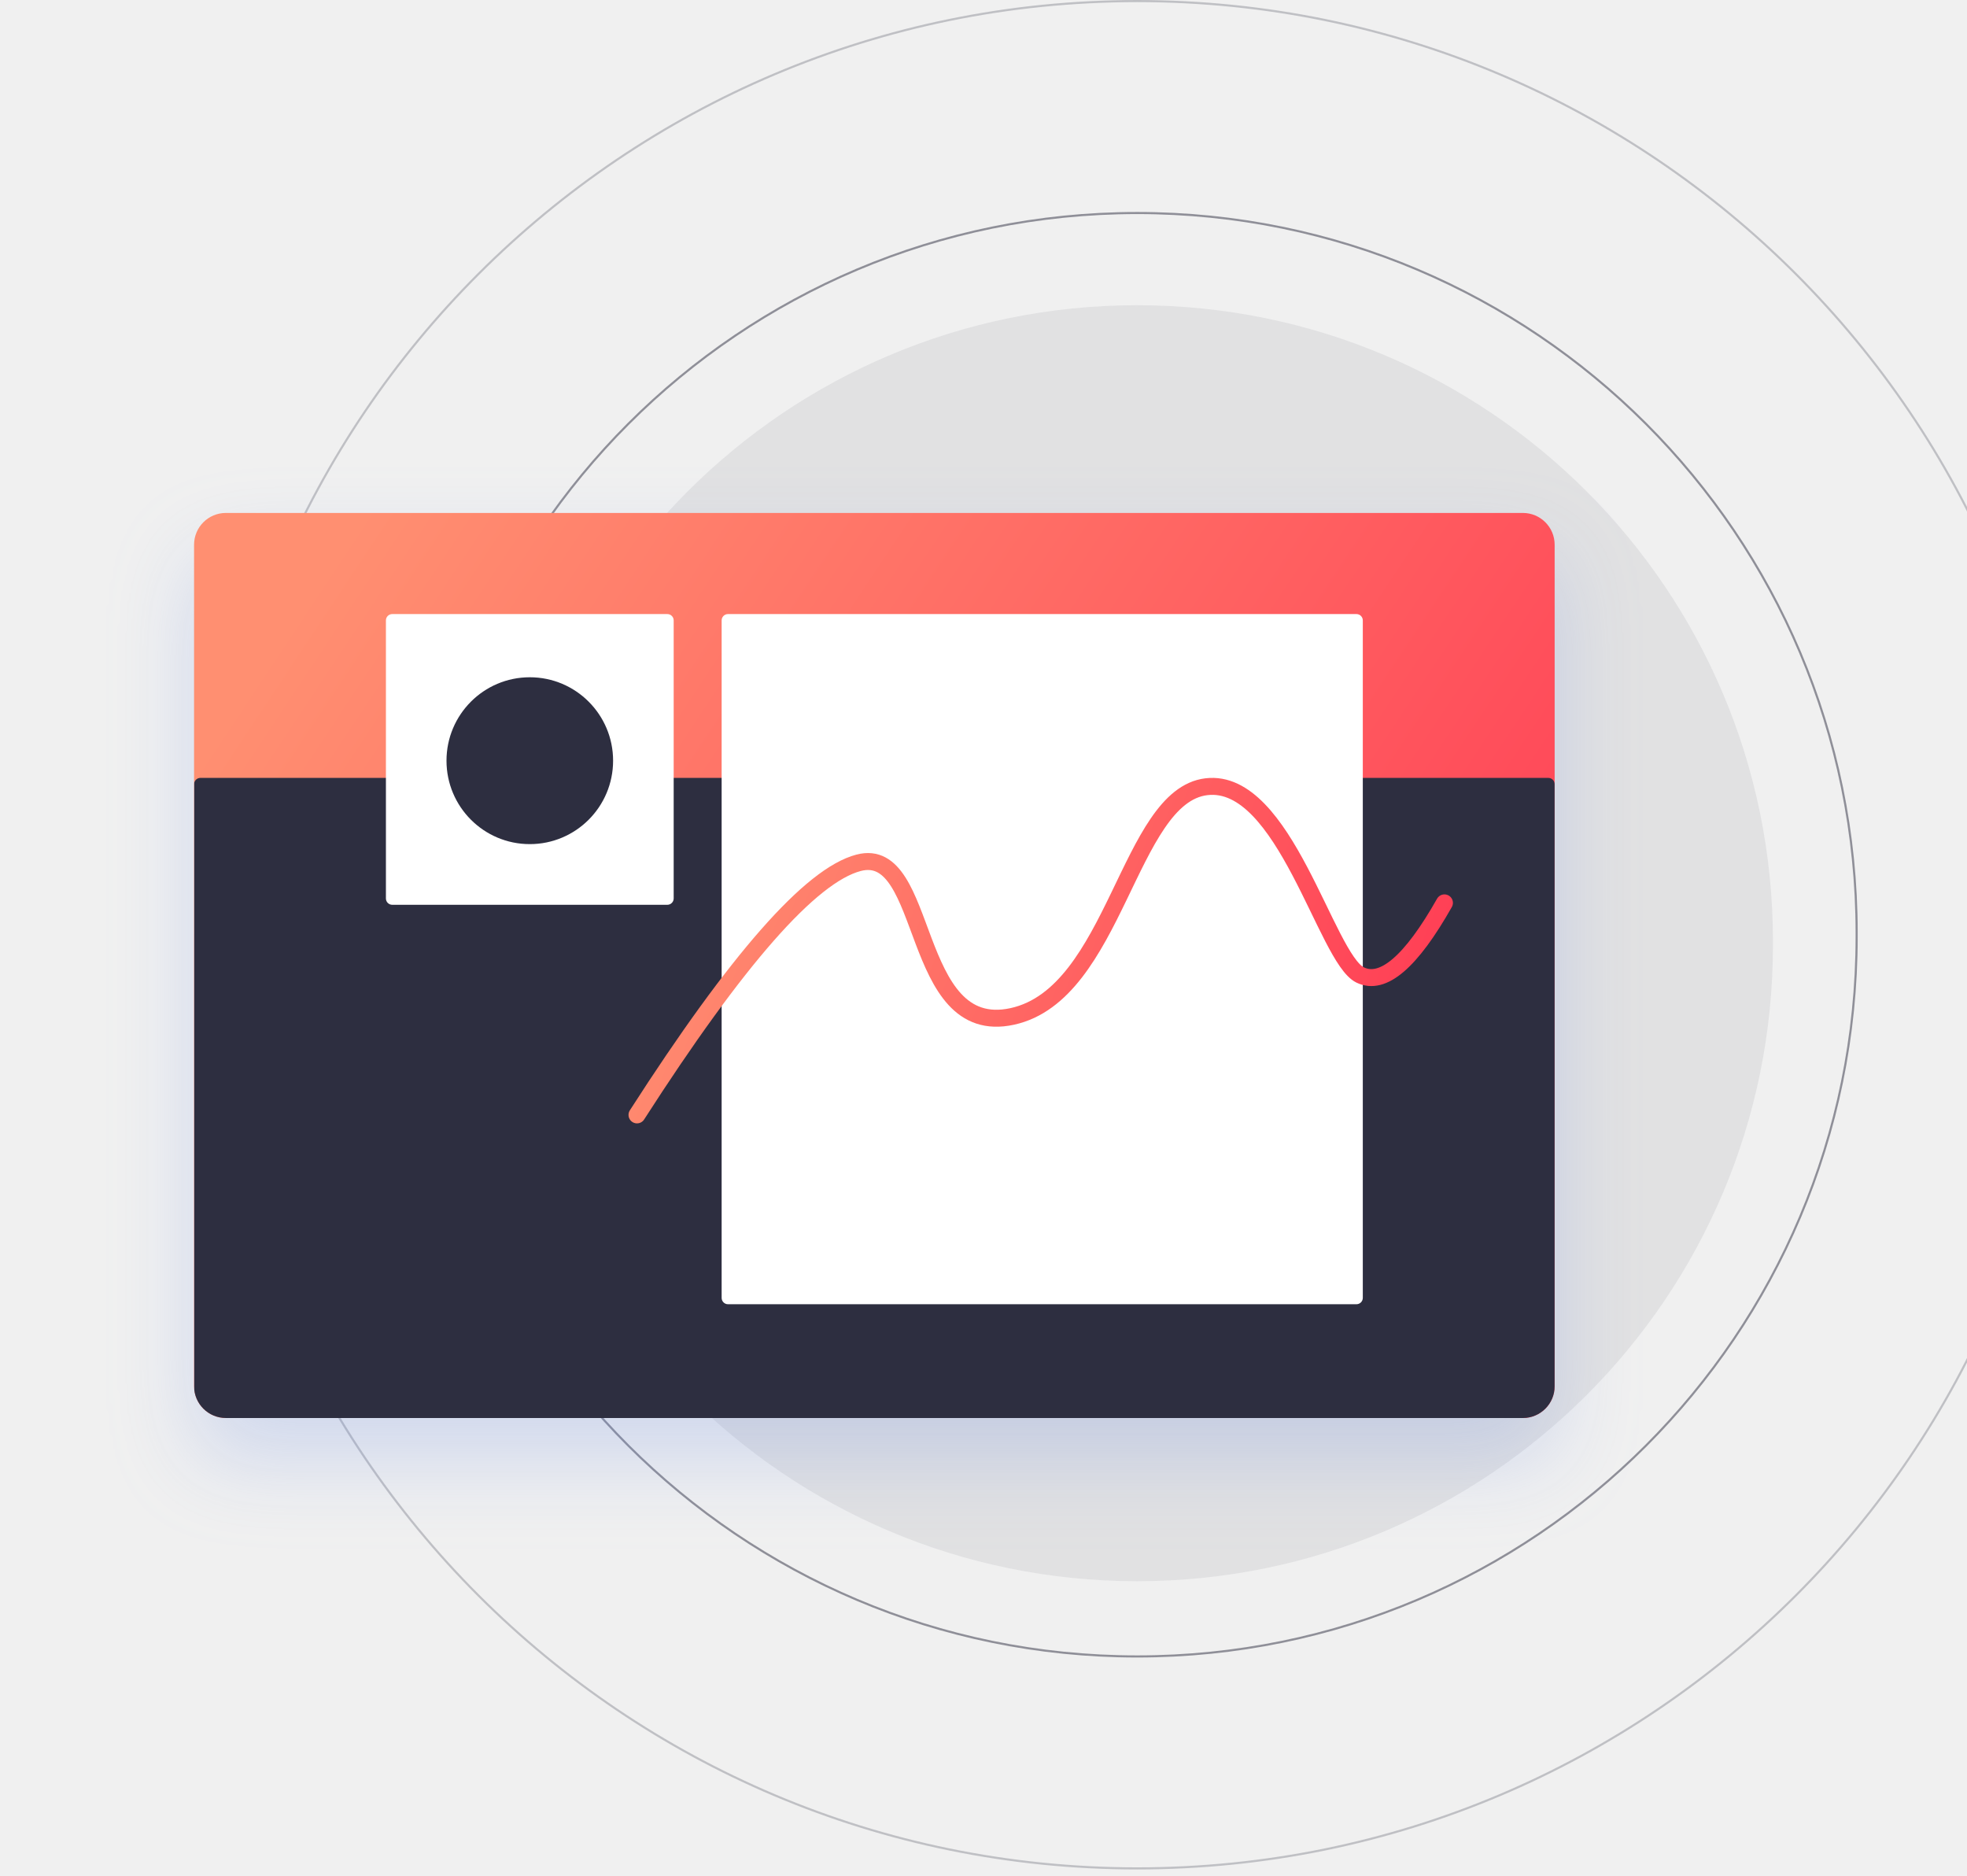
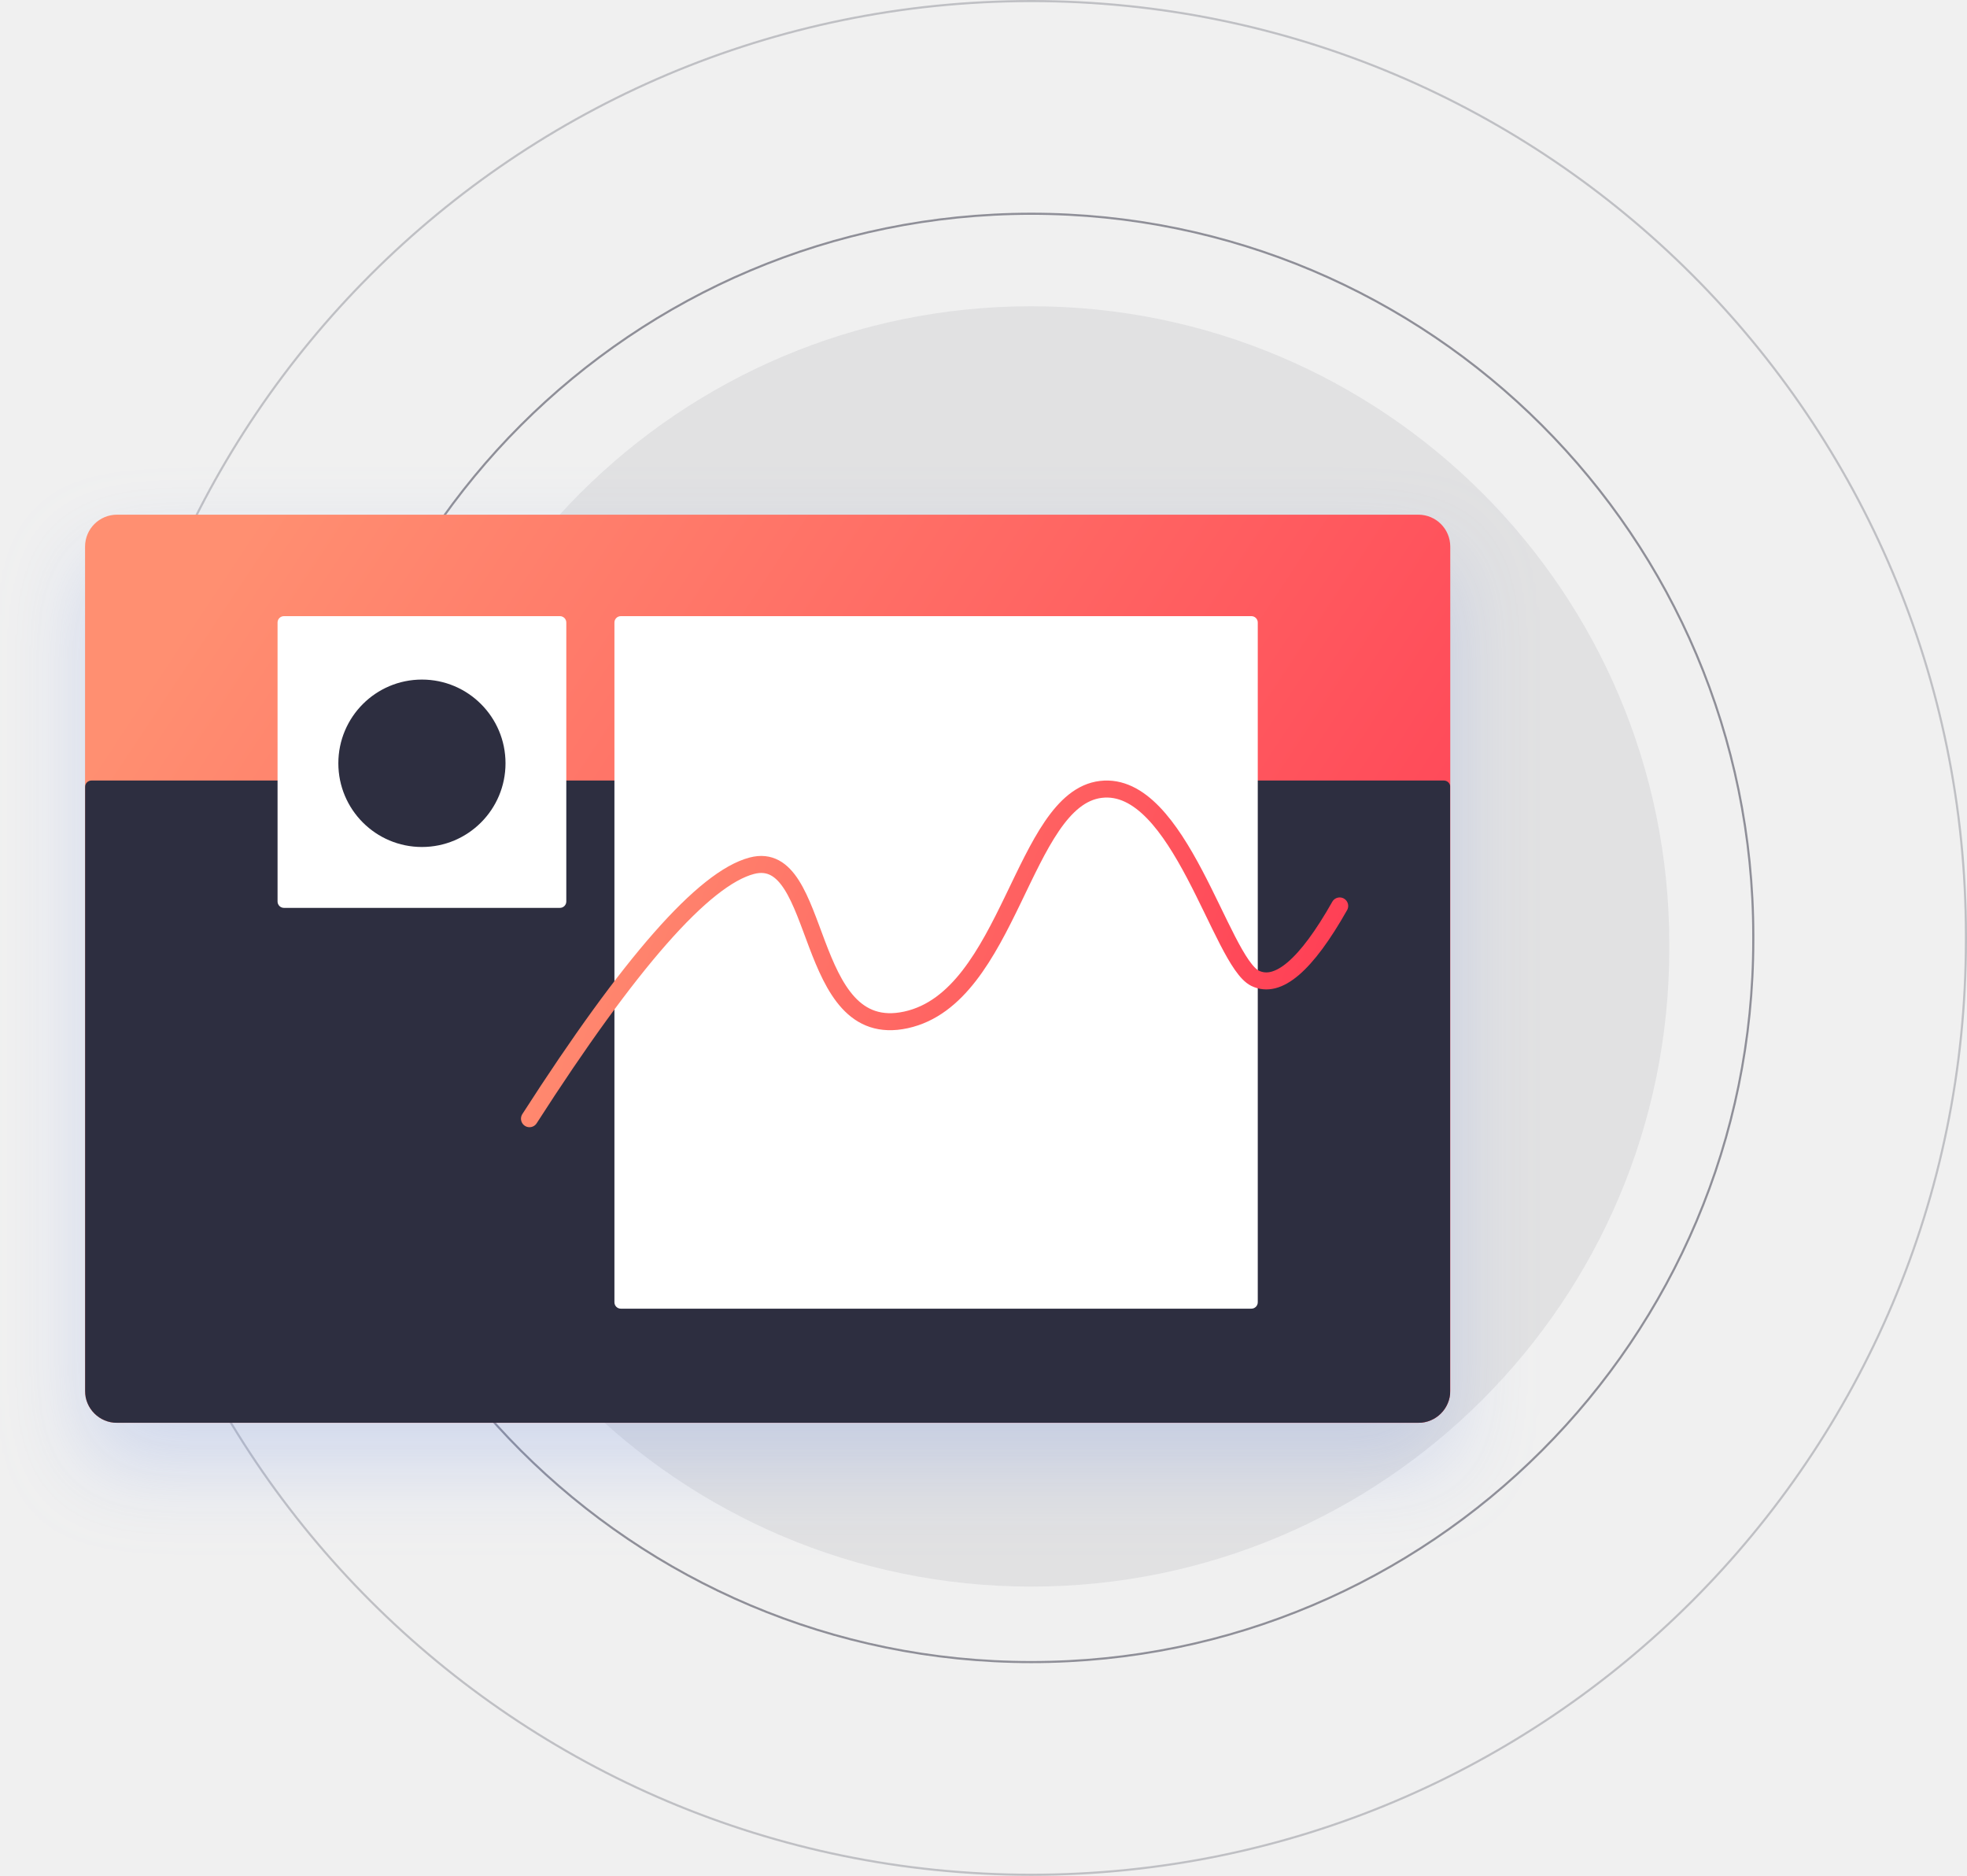
- <svg xmlns="http://www.w3.org/2000/svg" xmlns:xlink="http://www.w3.org/1999/xlink" viewBox="-30 0 885 885" width="925" height="882">
+ <svg xmlns="http://www.w3.org/2000/svg" xmlns:xlink="http://www.w3.org/1999/xlink" width="925" height="882">
  <defs>
    <linearGradient x1="0%" y1="27.881%" x2="100%" y2="72.119%" id="c">
      <stop stop-color="#FF8F71" offset="0%" />
      <stop stop-color="#FF3E55" offset="100%" />
    </linearGradient>
    <linearGradient x1="0%" y1="41.725%" x2="100%" y2="58.275%" id="e">
      <stop stop-color="#FF8F71" offset="0%" />
      <stop stop-color="#FF3E55" offset="100%" />
    </linearGradient>
    <filter x="-10.9%" y="-11.7%" width="121.8%" height="132.8%" filterUnits="objectBoundingBox" id="b">
      <feOffset dy="20" in="SourceAlpha" result="shadowOffsetOuter1" />
      <feGaussianBlur stdDeviation="20" in="shadowOffsetOuter1" result="shadowBlurOuter1" />
      <feColorMatrix values="0 0 0 0 0.422 0 0 0 0 0.554 0 0 0 0 0.894 0 0 0 0.243 0" in="shadowBlurOuter1" />
    </filter>
    <rect id="a" x="0" y="0" width="642" height="427" rx="15" />
  </defs>
  <g transform="translate(40)" fill="none" fill-rule="evenodd">
    <rect fill="#2D2E40" opacity=".08" transform="matrix(1 0 0 -1 0 890)" x="145" y="144" width="600" height="602" rx="300" />
    <rect stroke="#2D2E40" opacity=".5" transform="matrix(1 0 0 -1 0 882)" x="105.5" y="100.5" width="679" height="681" rx="339.5" />
    <rect stroke="#2D2E40" opacity=".25" transform="matrix(1 0 0 -1 0 882)" x="5.5" y=".5" width="879" height="881" rx="439.5" />
    <g transform="translate(0 242)">
      <mask id="d" fill="#fff">
        <use xlink:href="#a" />
      </mask>
      <g fill-rule="nonzero">
        <use fill="#000" filter="url(#b)" xlink:href="#a" />
        <use fill="url(#c)" xlink:href="#a" />
      </g>
      <path d="M3 125h636a3 3 0 013 3v296a3 3 0 01-3 3H3a3 3 0 01-3-3V128a3 3 0 013-3z" fill="#2D2E40" fill-rule="nonzero" mask="url(#d)" />
      <rect fill="#FFF" fill-rule="nonzero" mask="url(#d)" x="90.523" y="47.709" width="135.785" height="137.165" rx="3" />
      <ellipse fill="#2D2E40" mask="url(#d)" cx="158.416" cy="116.888" rx="39.306" ry="39.36" />
      <rect fill="#FFF" fill-rule="nonzero" mask="url(#d)" x="248.939" y="47.709" width="302.538" height="325.617" rx="3" />
    </g>
    <path d="M209 284c47.125-73.367 81.977-113.013 104.557-118.938 33.87-8.886 23.765 83.14 72.535 72.473 48.77-10.666 54.716-103.974 91.603-108.37 36.887-4.397 56.402 80.946 72.515 88.81 10.742 5.241 24.005-6.094 39.79-34.007" stroke="url(#e)" stroke-width="8" stroke-linecap="round" transform="translate(0 242)" />
  </g>
</svg>
